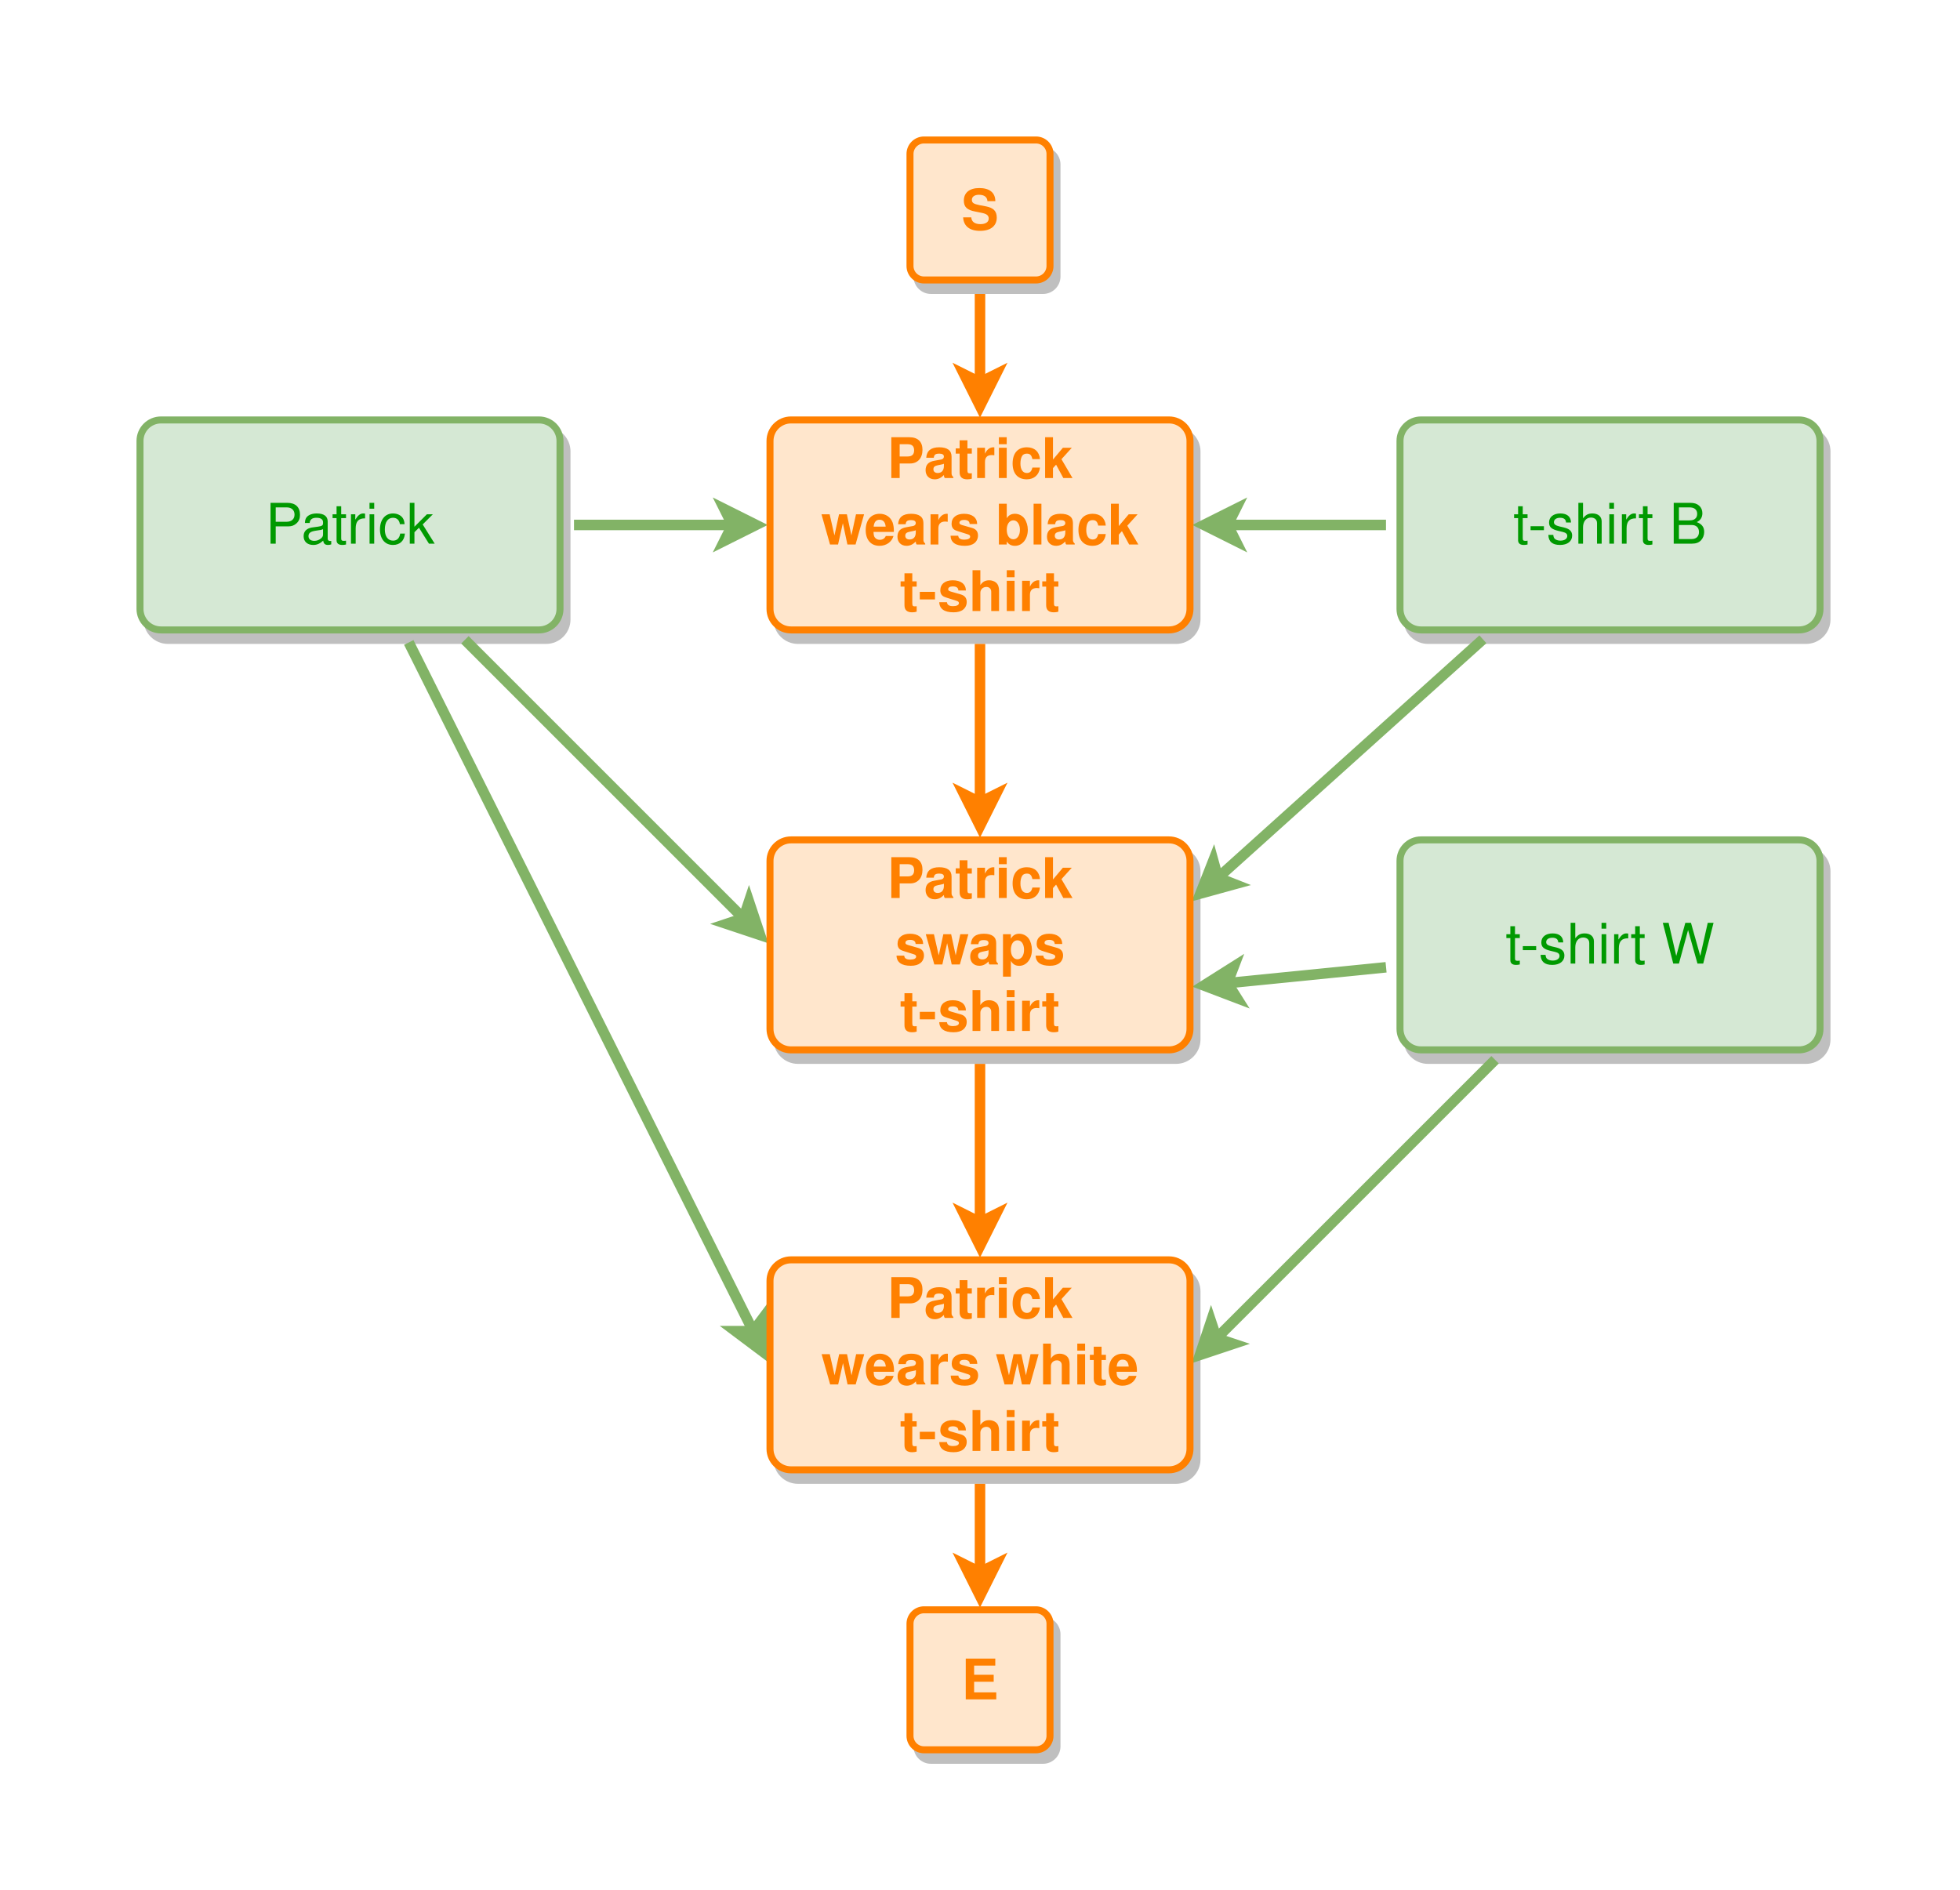
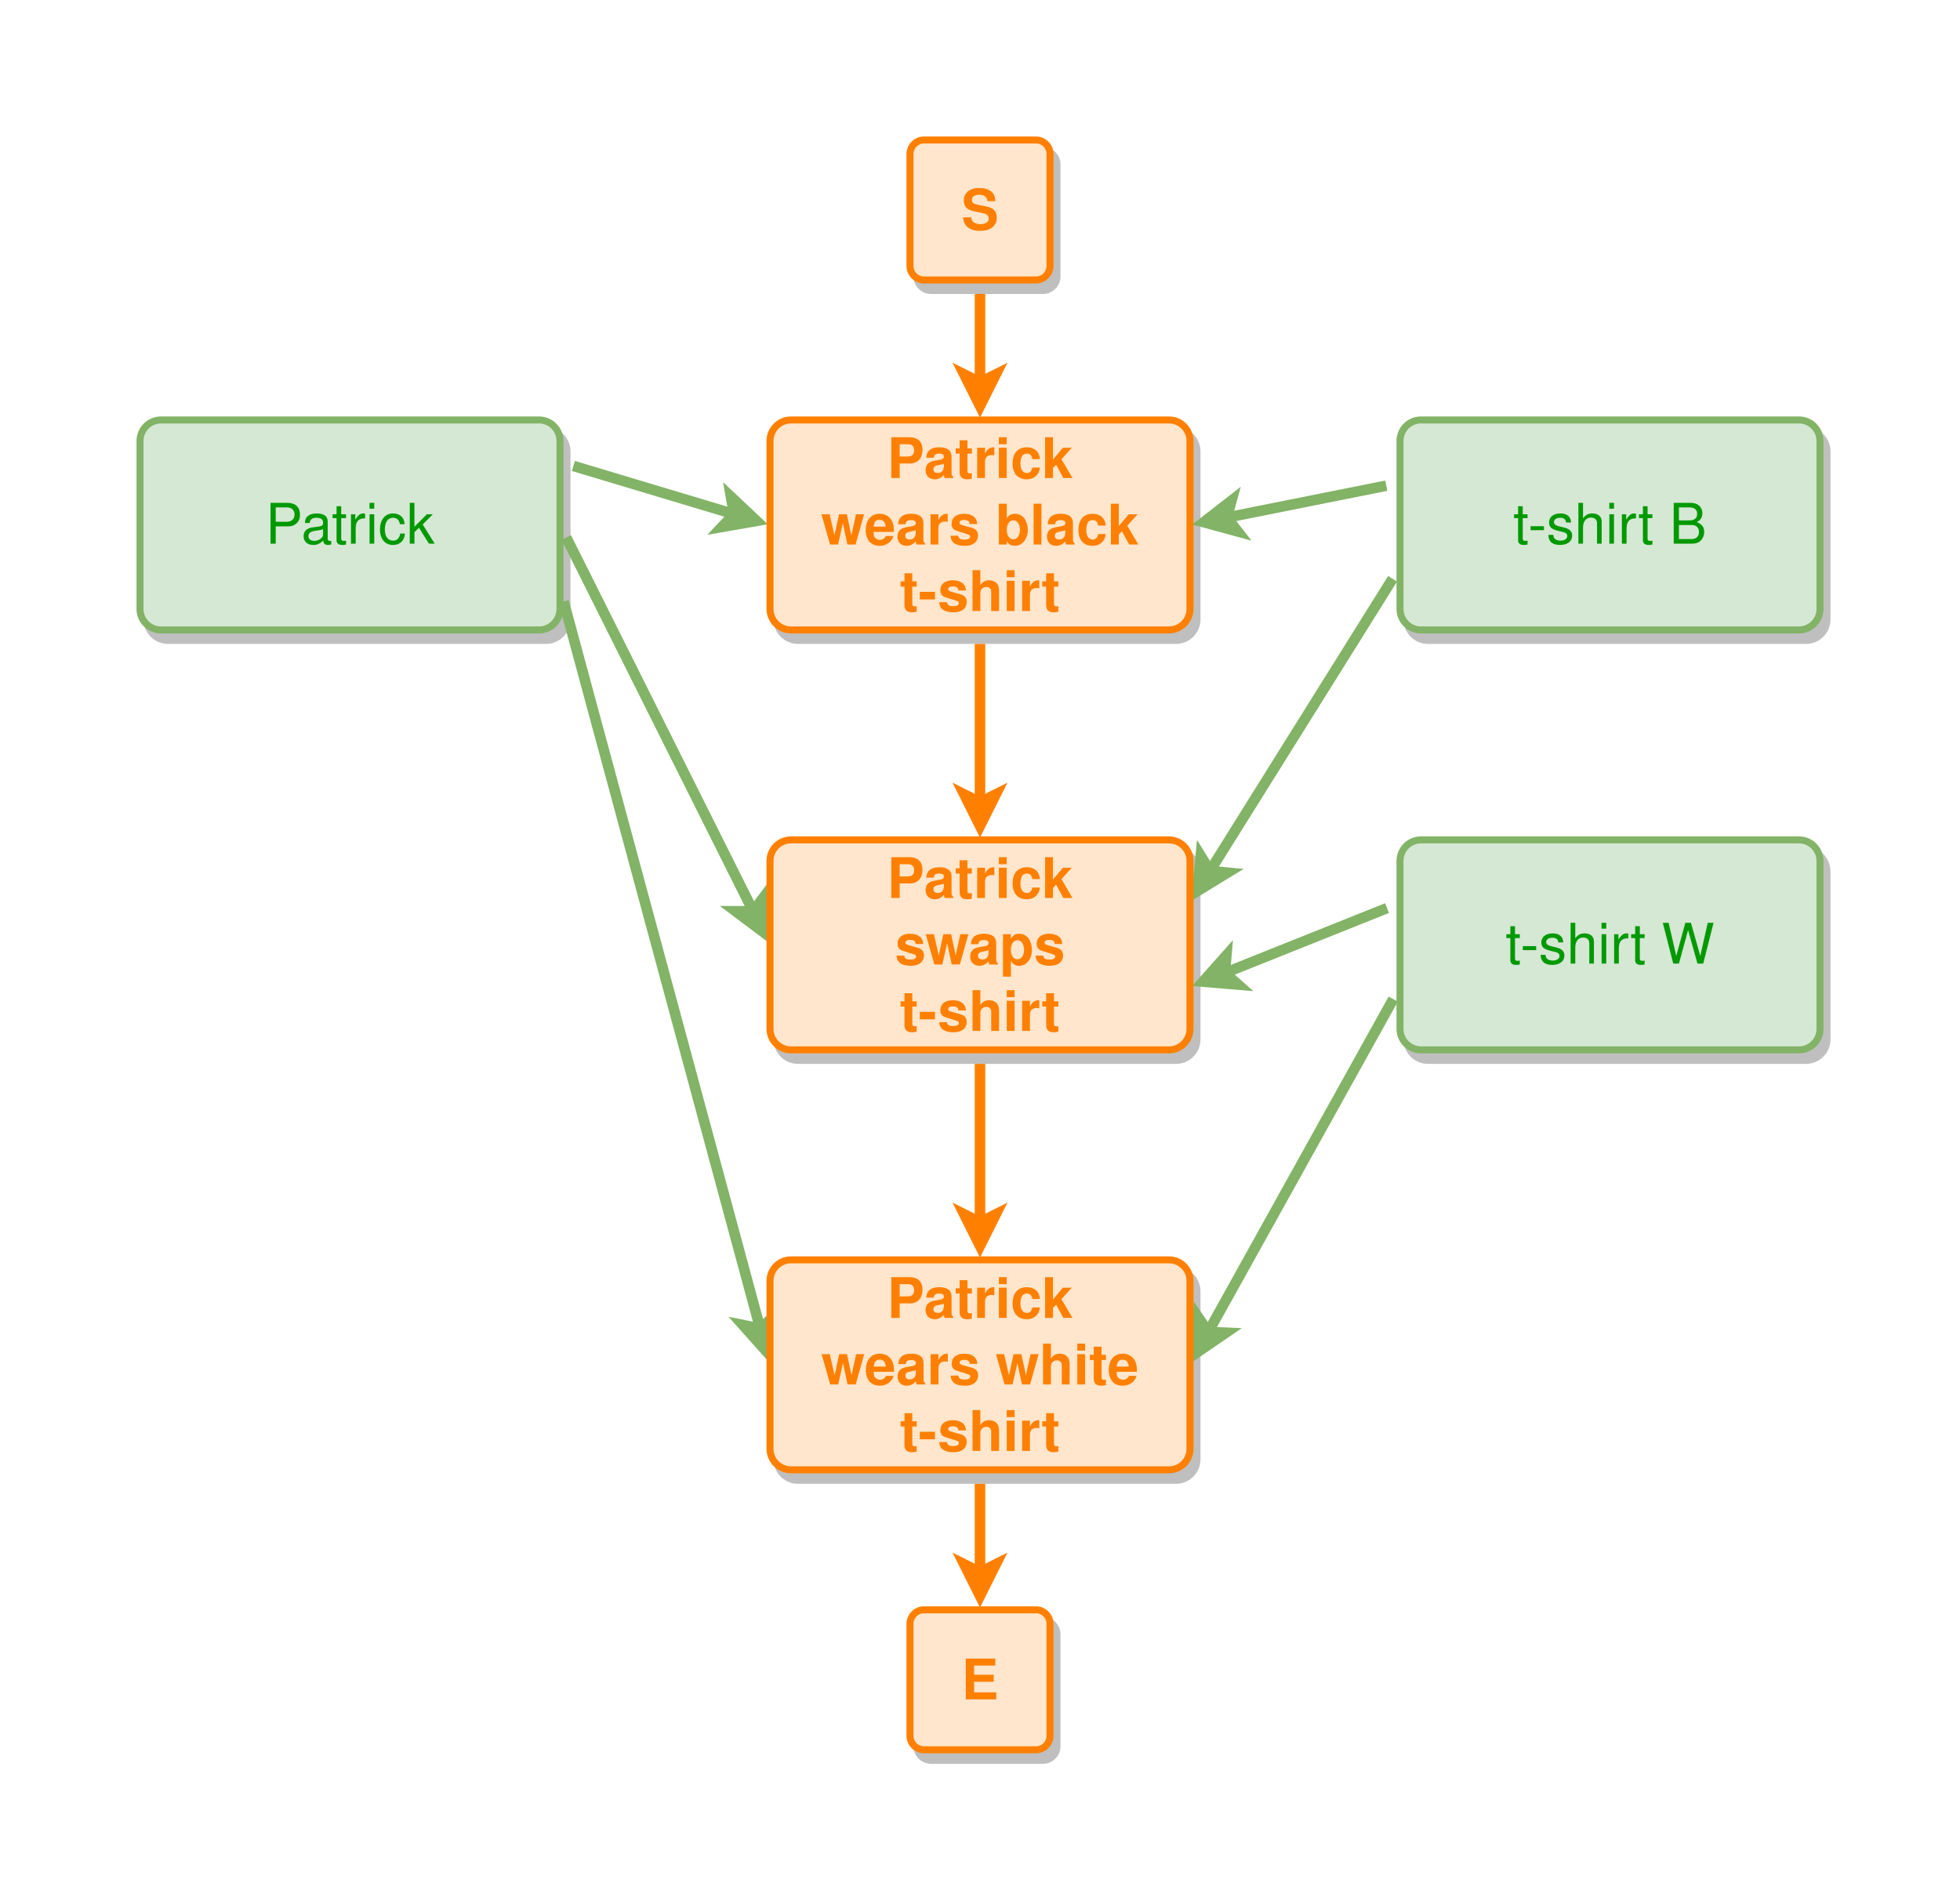
<svg xmlns="http://www.w3.org/2000/svg" width="560" height="540" viewBox="0 0 560 540">
  <defs>
  </defs>
  <g id="container-shells">
  </g>
  <g id="node-shadows">
    <rect x="220" y="120" width="120" height="60" rx="6" ry="6" fill="#000000" stroke="#000000" stroke-width="2" opacity="0.25" transform="translate(2,3)" />
    <rect x="220" y="240" width="120" height="60" rx="6" ry="6" fill="#000000" stroke="#000000" stroke-width="2" opacity="0.25" transform="translate(2,3)" />
    <rect x="220" y="360" width="120" height="60" rx="6" ry="6" fill="#000000" stroke="#000000" stroke-width="2" opacity="0.25" transform="translate(2,3)" />
    <rect x="40" y="120" width="120" height="60" rx="6" ry="6" fill="#000000" stroke="#000000" stroke-width="2" opacity="0.25" transform="translate(2,3)" />
    <rect x="400" y="120" width="120" height="60" rx="6" ry="6" fill="#000000" stroke="#000000" stroke-width="2" opacity="0.25" transform="translate(2,3)" />
    <rect x="400" y="240" width="120" height="60" rx="6" ry="6" fill="#000000" stroke="#000000" stroke-width="2" opacity="0.25" transform="translate(2,3)" />
    <rect x="260" y="40" width="40" height="40" rx="4" ry="4" fill="#000000" stroke="#000000" stroke-width="2" opacity="0.25" transform="translate(2,3)" />
    <rect x="260" y="460" width="40" height="40" rx="4" ry="4" fill="#000000" stroke="#000000" stroke-width="2" opacity="0.25" transform="translate(2,3)" />
  </g>
  <g id="edges">
    <line x1="280.00" y1="184.00" x2="280.00" y2="229.25" stroke="#ff8000" stroke-width="3" />
    <path d="M 280.00 236.00 L 275.50 227.00 L 280.00 229.25 L 284.50 227.00 Z" fill="#ff8000" stroke="#ff8000" stroke-width="3" stroke-miterlimit="10" />
    <line x1="280.00" y1="304.00" x2="280.00" y2="349.25" stroke="#ff8000" stroke-width="3" />
    <path d="M 280.00 356.00 L 275.50 347.00 L 280.00 349.25 L 284.50 347.00 Z" fill="#ff8000" stroke="#ff8000" stroke-width="3" stroke-miterlimit="10" />
    <line x1="280.00" y1="424.00" x2="280.00" y2="449.25" stroke="#ff8000" stroke-width="3" />
    <path d="M 280.00 456.00 L 275.50 447.00 L 280.00 449.25 L 284.50 447.00 Z" fill="#ff8000" stroke="#ff8000" stroke-width="3" stroke-miterlimit="10" />
-     <line x1="164.00" y1="150.00" x2="209.25" y2="150.00" stroke="#82b366" stroke-width="3" />
-     <path d="M 216.00 150.00 L 207.00 154.50 L 209.25 150.00 L 207.00 145.50 Z" fill="#82b366" stroke="#82b366" stroke-width="3" stroke-miterlimit="10" />
-     <line x1="132.83" y1="182.83" x2="212.40" y2="262.40" stroke="#82b366" stroke-width="3" />
-     <path d="M 217.17 267.17 L 207.63 263.99 L 212.40 262.40 L 213.99 257.63 Z" fill="#82b366" stroke="#82b366" stroke-width="3" stroke-miterlimit="10" />
-     <line x1="116.79" y1="183.58" x2="215.19" y2="380.38" stroke="#82b366" stroke-width="3" />
-     <path d="M 218.21 386.42 L 210.16 380.38 L 215.19 380.38 L 218.21 376.36 Z" fill="#82b366" stroke="#82b366" stroke-width="3" stroke-miterlimit="10" />
-     <line x1="396.00" y1="150.00" x2="350.75" y2="150.00" stroke="#82b366" stroke-width="3" />
-     <path d="M 344.00 150.00 L 353.00 145.50 L 350.75 150.00 L 353.00 154.50 Z" fill="#82b366" stroke="#82b366" stroke-width="3" stroke-miterlimit="10" />
-     <line x1="423.69" y1="182.68" x2="347.99" y2="250.81" stroke="#82b366" stroke-width="3" />
-     <path d="M 342.97 255.32 L 346.65 245.96 L 347.99 250.81 L 352.67 252.65 Z" fill="#82b366" stroke="#82b366" stroke-width="3" stroke-miterlimit="10" />
-     <line x1="396.02" y1="276.40" x2="350.70" y2="280.93" stroke="#82b366" stroke-width="3" />
-     <path d="M 343.98 281.60 L 352.49 276.23 L 350.70 280.93 L 353.38 285.18 Z" fill="#82b366" stroke="#82b366" stroke-width="3" stroke-miterlimit="10" />
-     <line x1="427.17" y1="302.83" x2="347.60" y2="382.40" stroke="#82b366" stroke-width="3" />
-     <path d="M 342.83 387.17 L 346.01 377.63 L 347.60 382.40 L 352.37 383.99 Z" fill="#82b366" stroke="#82b366" stroke-width="3" stroke-miterlimit="10" />
+     <line x1="163.83" y1="133.15" x2="209.70" y2="146.91" stroke="#82b366" stroke-width="3" />
+     <path d="M 216.17 148.85 L 206.26 150.57 L 209.70 146.91 L 208.84 141.95 Z" fill="#82b366" stroke="#82b366" stroke-width="3" stroke-miterlimit="10" />
+     <line x1="161.79" y1="153.58" x2="215.19" y2="260.38" stroke="#82b366" stroke-width="3" />
+     <path d="M 218.21 266.42 L 210.16 260.38 L 215.19 260.38 L 218.21 256.36 Z" fill="#82b366" stroke="#82b366" stroke-width="3" stroke-miterlimit="10" />
+     <line x1="161.04" y1="171.86" x2="217.20" y2="379.62" stroke="#82b366" stroke-width="3" />
+     <path d="M 218.96 386.14 L 212.26 378.62 L 217.20 379.62 L 220.95 376.28 Z" fill="#82b366" stroke="#82b366" stroke-width="3" stroke-miterlimit="10" />
+     <line x1="396.08" y1="138.78" x2="350.54" y2="147.89" stroke="#82b366" stroke-width="3" />
+     <path d="M 343.92 149.22 L 351.87 143.04 L 350.54 147.89 L 353.63 151.86 Z" fill="#82b366" stroke="#82b366" stroke-width="3" stroke-miterlimit="10" />
+     <line x1="397.88" y1="165.39" x2="345.70" y2="248.88" stroke="#82b366" stroke-width="3" />
+     <path d="M 342.12 254.61 L 343.07 244.59 L 345.70 248.88 L 350.71 249.36 Z" fill="#82b366" stroke="#82b366" stroke-width="3" stroke-miterlimit="10" />
+     <line x1="396.29" y1="259.49" x2="349.98" y2="278.01" stroke="#82b366" stroke-width="3" />
+     <path d="M 343.71 280.51 L 350.40 272.99 L 349.98 278.01 L 353.74 281.35 Z" fill="#82b366" stroke="#82b366" stroke-width="3" stroke-miterlimit="10" />
+     <line x1="398.06" y1="285.50" x2="345.22" y2="380.60" stroke="#82b366" stroke-width="3" />
+     <path d="M 341.94 386.50 L 342.38 376.45 L 345.22 380.60 L 350.25 380.82 Z" fill="#82b366" stroke="#82b366" stroke-width="3" stroke-miterlimit="10" />
    <line x1="280.00" y1="84.00" x2="280.00" y2="109.25" stroke="#ff8000" stroke-width="3" />
    <path d="M 280.00 116.00 L 275.50 107.00 L 280.00 109.25 L 284.50 107.00 Z" fill="#ff8000" stroke="#ff8000" stroke-width="3" stroke-miterlimit="10" />
  </g>
  <g id="nodes">
    <rect x="220" y="120" width="120" height="60" rx="6" ry="6" fill="#ffe6cc" stroke="#ff8000" stroke-width="2" />
    <text x="280" y="131" text-anchor="middle" dominant-baseline="middle" font-family="Helvetica,Inter,Segoe UI,Arial" font-size="16" font-weight="bold" fill="#ff8000">Patrick</text>
    <text x="280" y="150" text-anchor="middle" dominant-baseline="middle" font-family="Helvetica,Inter,Segoe UI,Arial" font-size="16" font-weight="bold" fill="#ff8000">wears black</text>
    <text x="280" y="169" text-anchor="middle" dominant-baseline="middle" font-family="Helvetica,Inter,Segoe UI,Arial" font-size="16" font-weight="bold" fill="#ff8000">t-shirt</text>
    <rect x="220" y="240" width="120" height="60" rx="6" ry="6" fill="#ffe6cc" stroke="#ff8000" stroke-width="2" />
    <text x="280" y="251" text-anchor="middle" dominant-baseline="middle" font-family="Helvetica,Inter,Segoe UI,Arial" font-size="16" font-weight="bold" fill="#ff8000">Patrick</text>
    <text x="280" y="270" text-anchor="middle" dominant-baseline="middle" font-family="Helvetica,Inter,Segoe UI,Arial" font-size="16" font-weight="bold" fill="#ff8000">swaps</text>
    <text x="280" y="289" text-anchor="middle" dominant-baseline="middle" font-family="Helvetica,Inter,Segoe UI,Arial" font-size="16" font-weight="bold" fill="#ff8000">t-shirt</text>
    <rect x="220" y="360" width="120" height="60" rx="6" ry="6" fill="#ffe6cc" stroke="#ff8000" stroke-width="2" />
    <text x="280" y="371" text-anchor="middle" dominant-baseline="middle" font-family="Helvetica,Inter,Segoe UI,Arial" font-size="16" font-weight="bold" fill="#ff8000">Patrick</text>
    <text x="280" y="390" text-anchor="middle" dominant-baseline="middle" font-family="Helvetica,Inter,Segoe UI,Arial" font-size="16" font-weight="bold" fill="#ff8000">wears white</text>
    <text x="280" y="409" text-anchor="middle" dominant-baseline="middle" font-family="Helvetica,Inter,Segoe UI,Arial" font-size="16" font-weight="bold" fill="#ff8000">t-shirt</text>
    <rect x="40" y="120" width="120" height="60" rx="6" ry="6" fill="#d5e8d4" stroke="#82b366" stroke-width="2" />
    <text x="100" y="150" text-anchor="middle" dominant-baseline="middle" font-family="Helvetica,Inter,Segoe UI,Arial" font-size="16" font-weight="normal" fill="#009900">Patrick</text>
    <rect x="400" y="120" width="120" height="60" rx="6" ry="6" fill="#d5e8d4" stroke="#82b366" stroke-width="2" />
    <text x="460" y="150" text-anchor="middle" dominant-baseline="middle" font-family="Helvetica,Inter,Segoe UI,Arial" font-size="16" font-weight="normal" fill="#009900">t-shirt B</text>
    <rect x="400" y="240" width="120" height="60" rx="6" ry="6" fill="#d5e8d4" stroke="#82b366" stroke-width="2" />
    <text x="460" y="270" text-anchor="middle" dominant-baseline="middle" font-family="Helvetica,Inter,Segoe UI,Arial" font-size="16" font-weight="normal" fill="#009900">t-shirt W</text>
    <rect x="260" y="40" width="40" height="40" rx="4" ry="4" fill="#ffe6cc" stroke="#ff8000" stroke-width="2" />
    <text x="280" y="60" text-anchor="middle" dominant-baseline="middle" font-family="Helvetica,Inter,Segoe UI,Arial" font-size="16" font-weight="bold" fill="#ff8000">S</text>
    <rect x="260" y="460" width="40" height="40" rx="4" ry="4" fill="#ffe6cc" stroke="#ff8000" stroke-width="2" />
    <text x="280" y="480" text-anchor="middle" dominant-baseline="middle" font-family="Helvetica,Inter,Segoe UI,Arial" font-size="16" font-weight="bold" fill="#ff8000">E</text>
  </g>
</svg>
